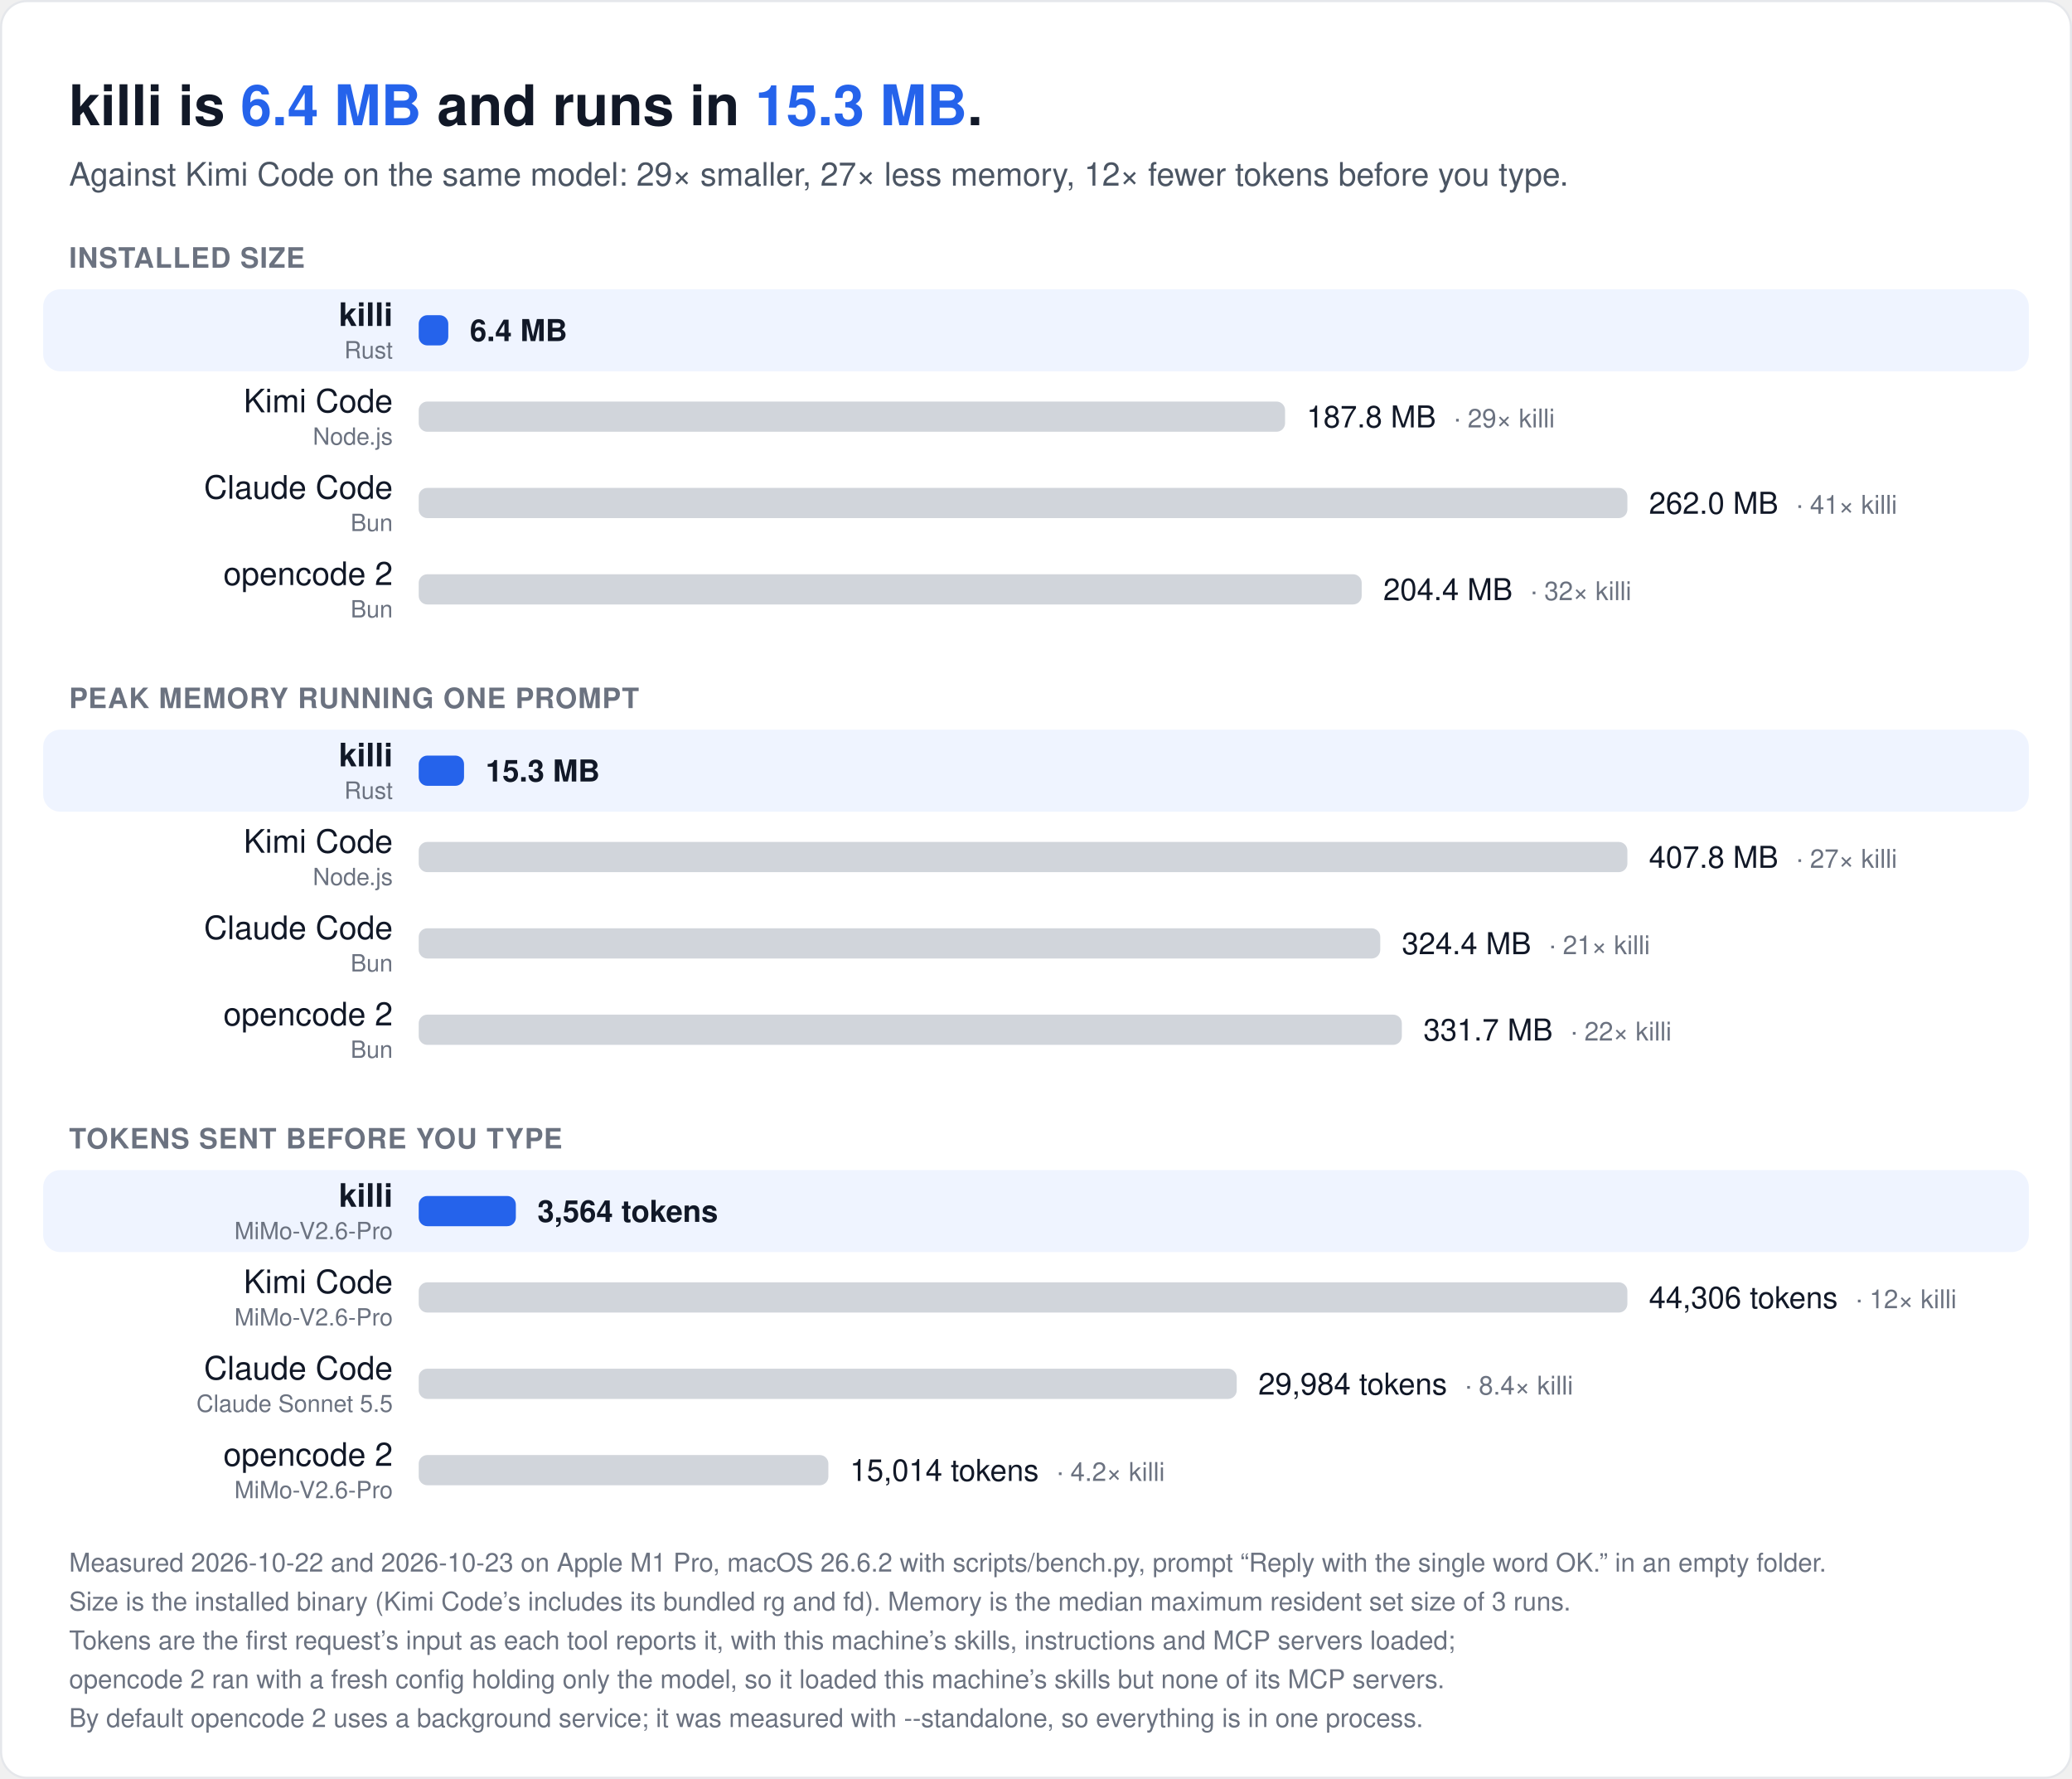
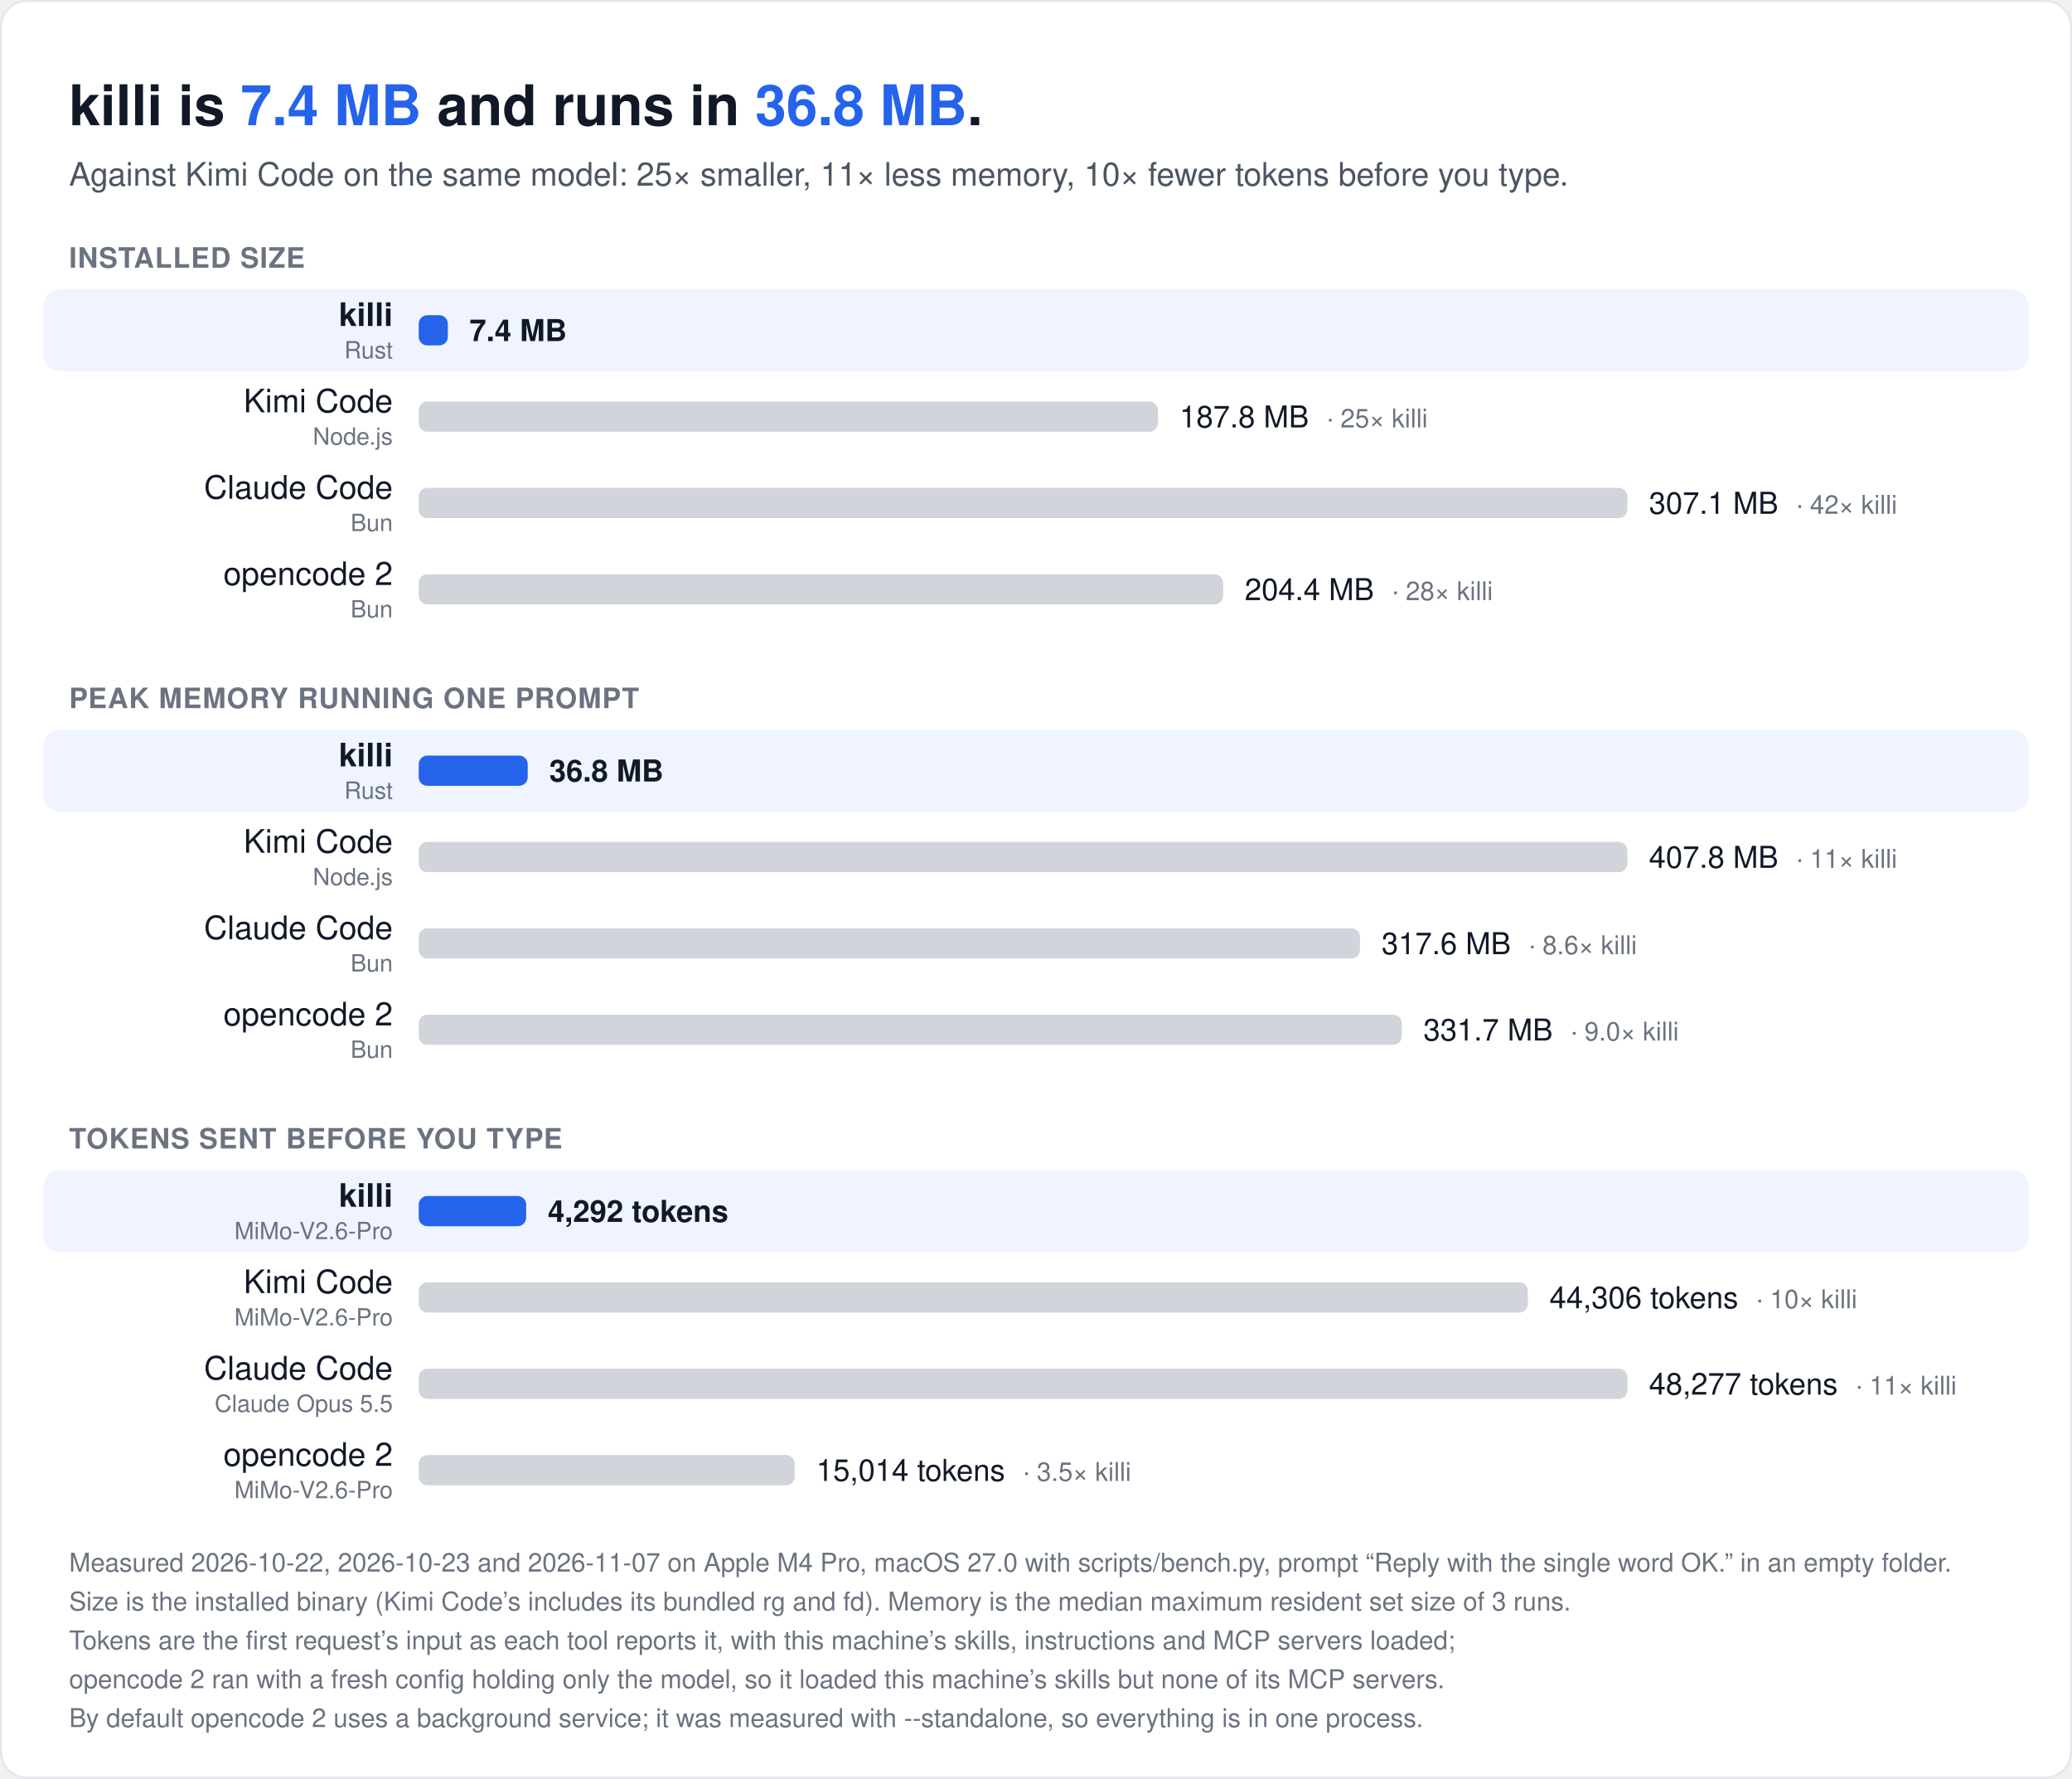
- <svg xmlns="http://www.w3.org/2000/svg" width="960" height="824" viewBox="0 0 960 824" font-family="-apple-system, BlinkMacSystemFont, 'Segoe UI', Helvetica, Arial, sans-serif" role="img" aria-label="killi 6.4 MB installed, 15.3 MB memory, 3,564 tokens; Kimi Code 187.8 MB installed, 407.8 MB memory, 44,306 tokens; Claude Code 262.0 MB installed, 324.4 MB memory, 29,984 tokens; opencode 2 204.4 MB installed, 331.7 MB memory, 15,014 tokens">
+ <svg xmlns="http://www.w3.org/2000/svg" width="960" height="824" viewBox="0 0 960 824" font-family="-apple-system, BlinkMacSystemFont, 'Segoe UI', Helvetica, Arial, sans-serif" role="img" aria-label="killi 7.4 MB installed, 36.8 MB memory, 4,292 tokens; Kimi Code 187.8 MB installed, 407.8 MB memory, 44,306 tokens; Claude Code 307.1 MB installed, 317.6 MB memory, 48,277 tokens; opencode 2 204.4 MB installed, 331.7 MB memory, 15,014 tokens">
  <rect x="0.5" y="0.5" width="959" height="823" rx="12" fill="#ffffff" stroke="#e5e7eb" />
-   <text x="32" y="58" font-size="26" font-weight="700" fill="#111827">killi is <tspan fill="#2563eb">6.4 MB</tspan> and runs in <tspan fill="#2563eb">15.3 MB</tspan>.</text>
-   <text x="32" y="86" font-size="15" fill="#4b5563">Against Kimi Code on the same model: 29× smaller, 27× less memory, 12× fewer tokens before you type.</text>
+   <text x="32" y="58" font-size="26" font-weight="700" fill="#111827">killi is <tspan fill="#2563eb">7.4 MB</tspan> and runs in <tspan fill="#2563eb">36.8 MB</tspan>.</text>
+   <text x="32" y="86" font-size="15" fill="#4b5563">Against Kimi Code on the same model: 25× smaller, 11× less memory, 10× fewer tokens before you type.</text>
  <text x="32" y="124" font-size="13" font-weight="700" fill="#6b7280" letter-spacing="0.4">INSTALLED SIZE</text>
  <rect x="20" y="134" width="920" height="38" rx="8" fill="#eff4ff" />
  <text x="182" y="151" font-size="15" font-weight="700" fill="#111827" text-anchor="end">killi</text>
  <text x="182" y="166" font-size="11" fill="#6b7280" text-anchor="end">Rust</text>
-   <rect x="194" y="146" width="13.7" height="14" rx="4" fill="#2563eb" />
-   <text x="217.7" y="158" font-size="14" font-weight="700" fill="#111827">6.4 MB</text>
+   <rect x="194" y="146" width="13.5" height="14" rx="4" fill="#2563eb" />
+   <text x="217.5" y="158" font-size="14" font-weight="700" fill="#111827">7.4 MB</text>
  <text x="182" y="191" font-size="15" font-weight="500" fill="#111827" text-anchor="end">Kimi Code</text>
  <text x="182" y="206" font-size="11" fill="#6b7280" text-anchor="end">Node.js</text>
-   <rect x="194" y="186" width="401.4" height="14" rx="4" fill="#d1d5db" />
-   <text x="605.4" y="198" font-size="14" font-weight="500" fill="#111827">187.8 MB<tspan dx="8" font-size="12" font-weight="400" fill="#6b7280">· 29× killi</tspan>
+   <rect x="194" y="186" width="342.5" height="14" rx="4" fill="#d1d5db" />
+   <text x="546.5" y="198" font-size="14" font-weight="500" fill="#111827">187.8 MB<tspan dx="8" font-size="12" font-weight="400" fill="#6b7280">· 25× killi</tspan>
  </text>
  <text x="182" y="231" font-size="15" font-weight="500" fill="#111827" text-anchor="end">Claude Code</text>
  <text x="182" y="246" font-size="11" fill="#6b7280" text-anchor="end">Bun</text>
  <rect x="194" y="226" width="560.0" height="14" rx="4" fill="#d1d5db" />
-   <text x="764.0" y="238" font-size="14" font-weight="500" fill="#111827">262.0 MB<tspan dx="8" font-size="12" font-weight="400" fill="#6b7280">· 41× killi</tspan>
+   <text x="764.0" y="238" font-size="14" font-weight="500" fill="#111827">307.1 MB<tspan dx="8" font-size="12" font-weight="400" fill="#6b7280">· 42× killi</tspan>
  </text>
  <text x="182" y="271" font-size="15" font-weight="500" fill="#111827" text-anchor="end">opencode 2</text>
  <text x="182" y="286" font-size="11" fill="#6b7280" text-anchor="end">Bun</text>
-   <rect x="194" y="266" width="436.9" height="14" rx="4" fill="#d1d5db" />
-   <text x="640.9" y="278" font-size="14" font-weight="500" fill="#111827">204.4 MB<tspan dx="8" font-size="12" font-weight="400" fill="#6b7280">· 32× killi</tspan>
+   <rect x="194" y="266" width="372.7" height="14" rx="4" fill="#d1d5db" />
+   <text x="576.7" y="278" font-size="14" font-weight="500" fill="#111827">204.4 MB<tspan dx="8" font-size="12" font-weight="400" fill="#6b7280">· 28× killi</tspan>
  </text>
  <text x="32" y="328" font-size="13" font-weight="700" fill="#6b7280" letter-spacing="0.4">PEAK MEMORY RUNNING ONE PROMPT</text>
  <rect x="20" y="338" width="920" height="38" rx="8" fill="#eff4ff" />
  <text x="182" y="355" font-size="15" font-weight="700" fill="#111827" text-anchor="end">killi</text>
  <text x="182" y="370" font-size="11" fill="#6b7280" text-anchor="end">Rust</text>
-   <rect x="194" y="350" width="21.0" height="14" rx="4" fill="#2563eb" />
-   <text x="225.0" y="362" font-size="14" font-weight="700" fill="#111827">15.3 MB</text>
+   <rect x="194" y="350" width="50.5" height="14" rx="4" fill="#2563eb" />
+   <text x="254.5" y="362" font-size="14" font-weight="700" fill="#111827">36.8 MB</text>
  <text x="182" y="395" font-size="15" font-weight="500" fill="#111827" text-anchor="end">Kimi Code</text>
  <text x="182" y="410" font-size="11" fill="#6b7280" text-anchor="end">Node.js</text>
  <rect x="194" y="390" width="560.0" height="14" rx="4" fill="#d1d5db" />
-   <text x="764.0" y="402" font-size="14" font-weight="500" fill="#111827">407.8 MB<tspan dx="8" font-size="12" font-weight="400" fill="#6b7280">· 27× killi</tspan>
+   <text x="764.0" y="402" font-size="14" font-weight="500" fill="#111827">407.8 MB<tspan dx="8" font-size="12" font-weight="400" fill="#6b7280">· 11× killi</tspan>
  </text>
  <text x="182" y="435" font-size="15" font-weight="500" fill="#111827" text-anchor="end">Claude Code</text>
  <text x="182" y="450" font-size="11" fill="#6b7280" text-anchor="end">Bun</text>
-   <rect x="194" y="430" width="445.5" height="14" rx="4" fill="#d1d5db" />
-   <text x="649.5" y="442" font-size="14" font-weight="500" fill="#111827">324.4 MB<tspan dx="8" font-size="12" font-weight="400" fill="#6b7280">· 21× killi</tspan>
+   <rect x="194" y="430" width="436.1" height="14" rx="4" fill="#d1d5db" />
+   <text x="640.1" y="442" font-size="14" font-weight="500" fill="#111827">317.6 MB<tspan dx="8" font-size="12" font-weight="400" fill="#6b7280">· 8.6× killi</tspan>
  </text>
  <text x="182" y="475" font-size="15" font-weight="500" fill="#111827" text-anchor="end">opencode 2</text>
  <text x="182" y="490" font-size="11" fill="#6b7280" text-anchor="end">Bun</text>
  <rect x="194" y="470" width="455.5" height="14" rx="4" fill="#d1d5db" />
-   <text x="659.5" y="482" font-size="14" font-weight="500" fill="#111827">331.7 MB<tspan dx="8" font-size="12" font-weight="400" fill="#6b7280">· 22× killi</tspan>
+   <text x="659.5" y="482" font-size="14" font-weight="500" fill="#111827">331.7 MB<tspan dx="8" font-size="12" font-weight="400" fill="#6b7280">· 9.0× killi</tspan>
  </text>
  <text x="32" y="532" font-size="13" font-weight="700" fill="#6b7280" letter-spacing="0.4">TOKENS SENT BEFORE YOU TYPE</text>
  <rect x="20" y="542" width="920" height="38" rx="8" fill="#eff4ff" />
  <text x="182" y="559" font-size="15" font-weight="700" fill="#111827" text-anchor="end">killi</text>
  <text x="182" y="574" font-size="11" fill="#6b7280" text-anchor="end">MiMo-V2.6-Pro</text>
-   <rect x="194" y="554" width="45.0" height="14" rx="4" fill="#2563eb" />
-   <text x="249.0" y="566" font-size="14" font-weight="700" fill="#111827">3,564 tokens</text>
+   <rect x="194" y="554" width="49.8" height="14" rx="4" fill="#2563eb" />
+   <text x="253.8" y="566" font-size="14" font-weight="700" fill="#111827">4,292 tokens</text>
  <text x="182" y="599" font-size="15" font-weight="500" fill="#111827" text-anchor="end">Kimi Code</text>
  <text x="182" y="614" font-size="11" fill="#6b7280" text-anchor="end">MiMo-V2.6-Pro</text>
-   <rect x="194" y="594" width="560.0" height="14" rx="4" fill="#d1d5db" />
-   <text x="764.0" y="606" font-size="14" font-weight="500" fill="#111827">44,306 tokens<tspan dx="8" font-size="12" font-weight="400" fill="#6b7280">· 12× killi</tspan>
+   <rect x="194" y="594" width="513.9" height="14" rx="4" fill="#d1d5db" />
+   <text x="717.9" y="606" font-size="14" font-weight="500" fill="#111827">44,306 tokens<tspan dx="8" font-size="12" font-weight="400" fill="#6b7280">· 10× killi</tspan>
  </text>
  <text x="182" y="639" font-size="15" font-weight="500" fill="#111827" text-anchor="end">Claude Code</text>
-   <text x="182" y="654" font-size="11" fill="#6b7280" text-anchor="end">Claude Sonnet 5.5</text>
-   <rect x="194" y="634" width="379.0" height="14" rx="4" fill="#d1d5db" />
-   <text x="583.0" y="646" font-size="14" font-weight="500" fill="#111827">29,984 tokens<tspan dx="8" font-size="12" font-weight="400" fill="#6b7280">· 8.4× killi</tspan>
+   <text x="182" y="654" font-size="11" fill="#6b7280" text-anchor="end">Claude Opus 5.5</text>
+   <rect x="194" y="634" width="560.0" height="14" rx="4" fill="#d1d5db" />
+   <text x="764.0" y="646" font-size="14" font-weight="500" fill="#111827">48,277 tokens<tspan dx="8" font-size="12" font-weight="400" fill="#6b7280">· 11× killi</tspan>
  </text>
  <text x="182" y="679" font-size="15" font-weight="500" fill="#111827" text-anchor="end">opencode 2</text>
  <text x="182" y="694" font-size="11" fill="#6b7280" text-anchor="end">MiMo-V2.6-Pro</text>
-   <rect x="194" y="674" width="189.8" height="14" rx="4" fill="#d1d5db" />
-   <text x="393.8" y="686" font-size="14" font-weight="500" fill="#111827">15,014 tokens<tspan dx="8" font-size="12" font-weight="400" fill="#6b7280">· 4.2× killi</tspan>
+   <rect x="194" y="674" width="174.2" height="14" rx="4" fill="#d1d5db" />
+   <text x="378.2" y="686" font-size="14" font-weight="500" fill="#111827">15,014 tokens<tspan dx="8" font-size="12" font-weight="400" fill="#6b7280">· 3.5× killi</tspan>
  </text>
-   <text x="32" y="728" font-size="12" fill="#6b7280">Measured 2026-10-22 and 2026-10-23 on Apple M1 Pro, macOS 26.6.2 with scripts/bench.py, prompt “Reply with the single word OK.” in an empty folder.</text>
+   <text x="32" y="728" font-size="12" fill="#6b7280">Measured 2026-10-22, 2026-10-23 and 2026-11-07 on Apple M4 Pro, macOS 27.0 with scripts/bench.py, prompt “Reply with the single word OK.” in an empty folder.</text>
  <text x="32" y="746" font-size="12" fill="#6b7280">Size is the installed binary (Kimi Code’s includes its bundled rg and fd). Memory is the median maximum resident set size of 3 runs.</text>
  <text x="32" y="764" font-size="12" fill="#6b7280">Tokens are the first request’s input as each tool reports it, with this machine’s skills, instructions and MCP servers loaded;</text>
  <text x="32" y="782" font-size="12" fill="#6b7280">opencode 2 ran with a fresh config holding only the model, so it loaded this machine’s skills but none of its MCP servers.</text>
  <text x="32" y="800" font-size="12" fill="#6b7280">By default opencode 2 uses a background service; it was measured with --standalone, so everything is in one process.</text>
</svg>
